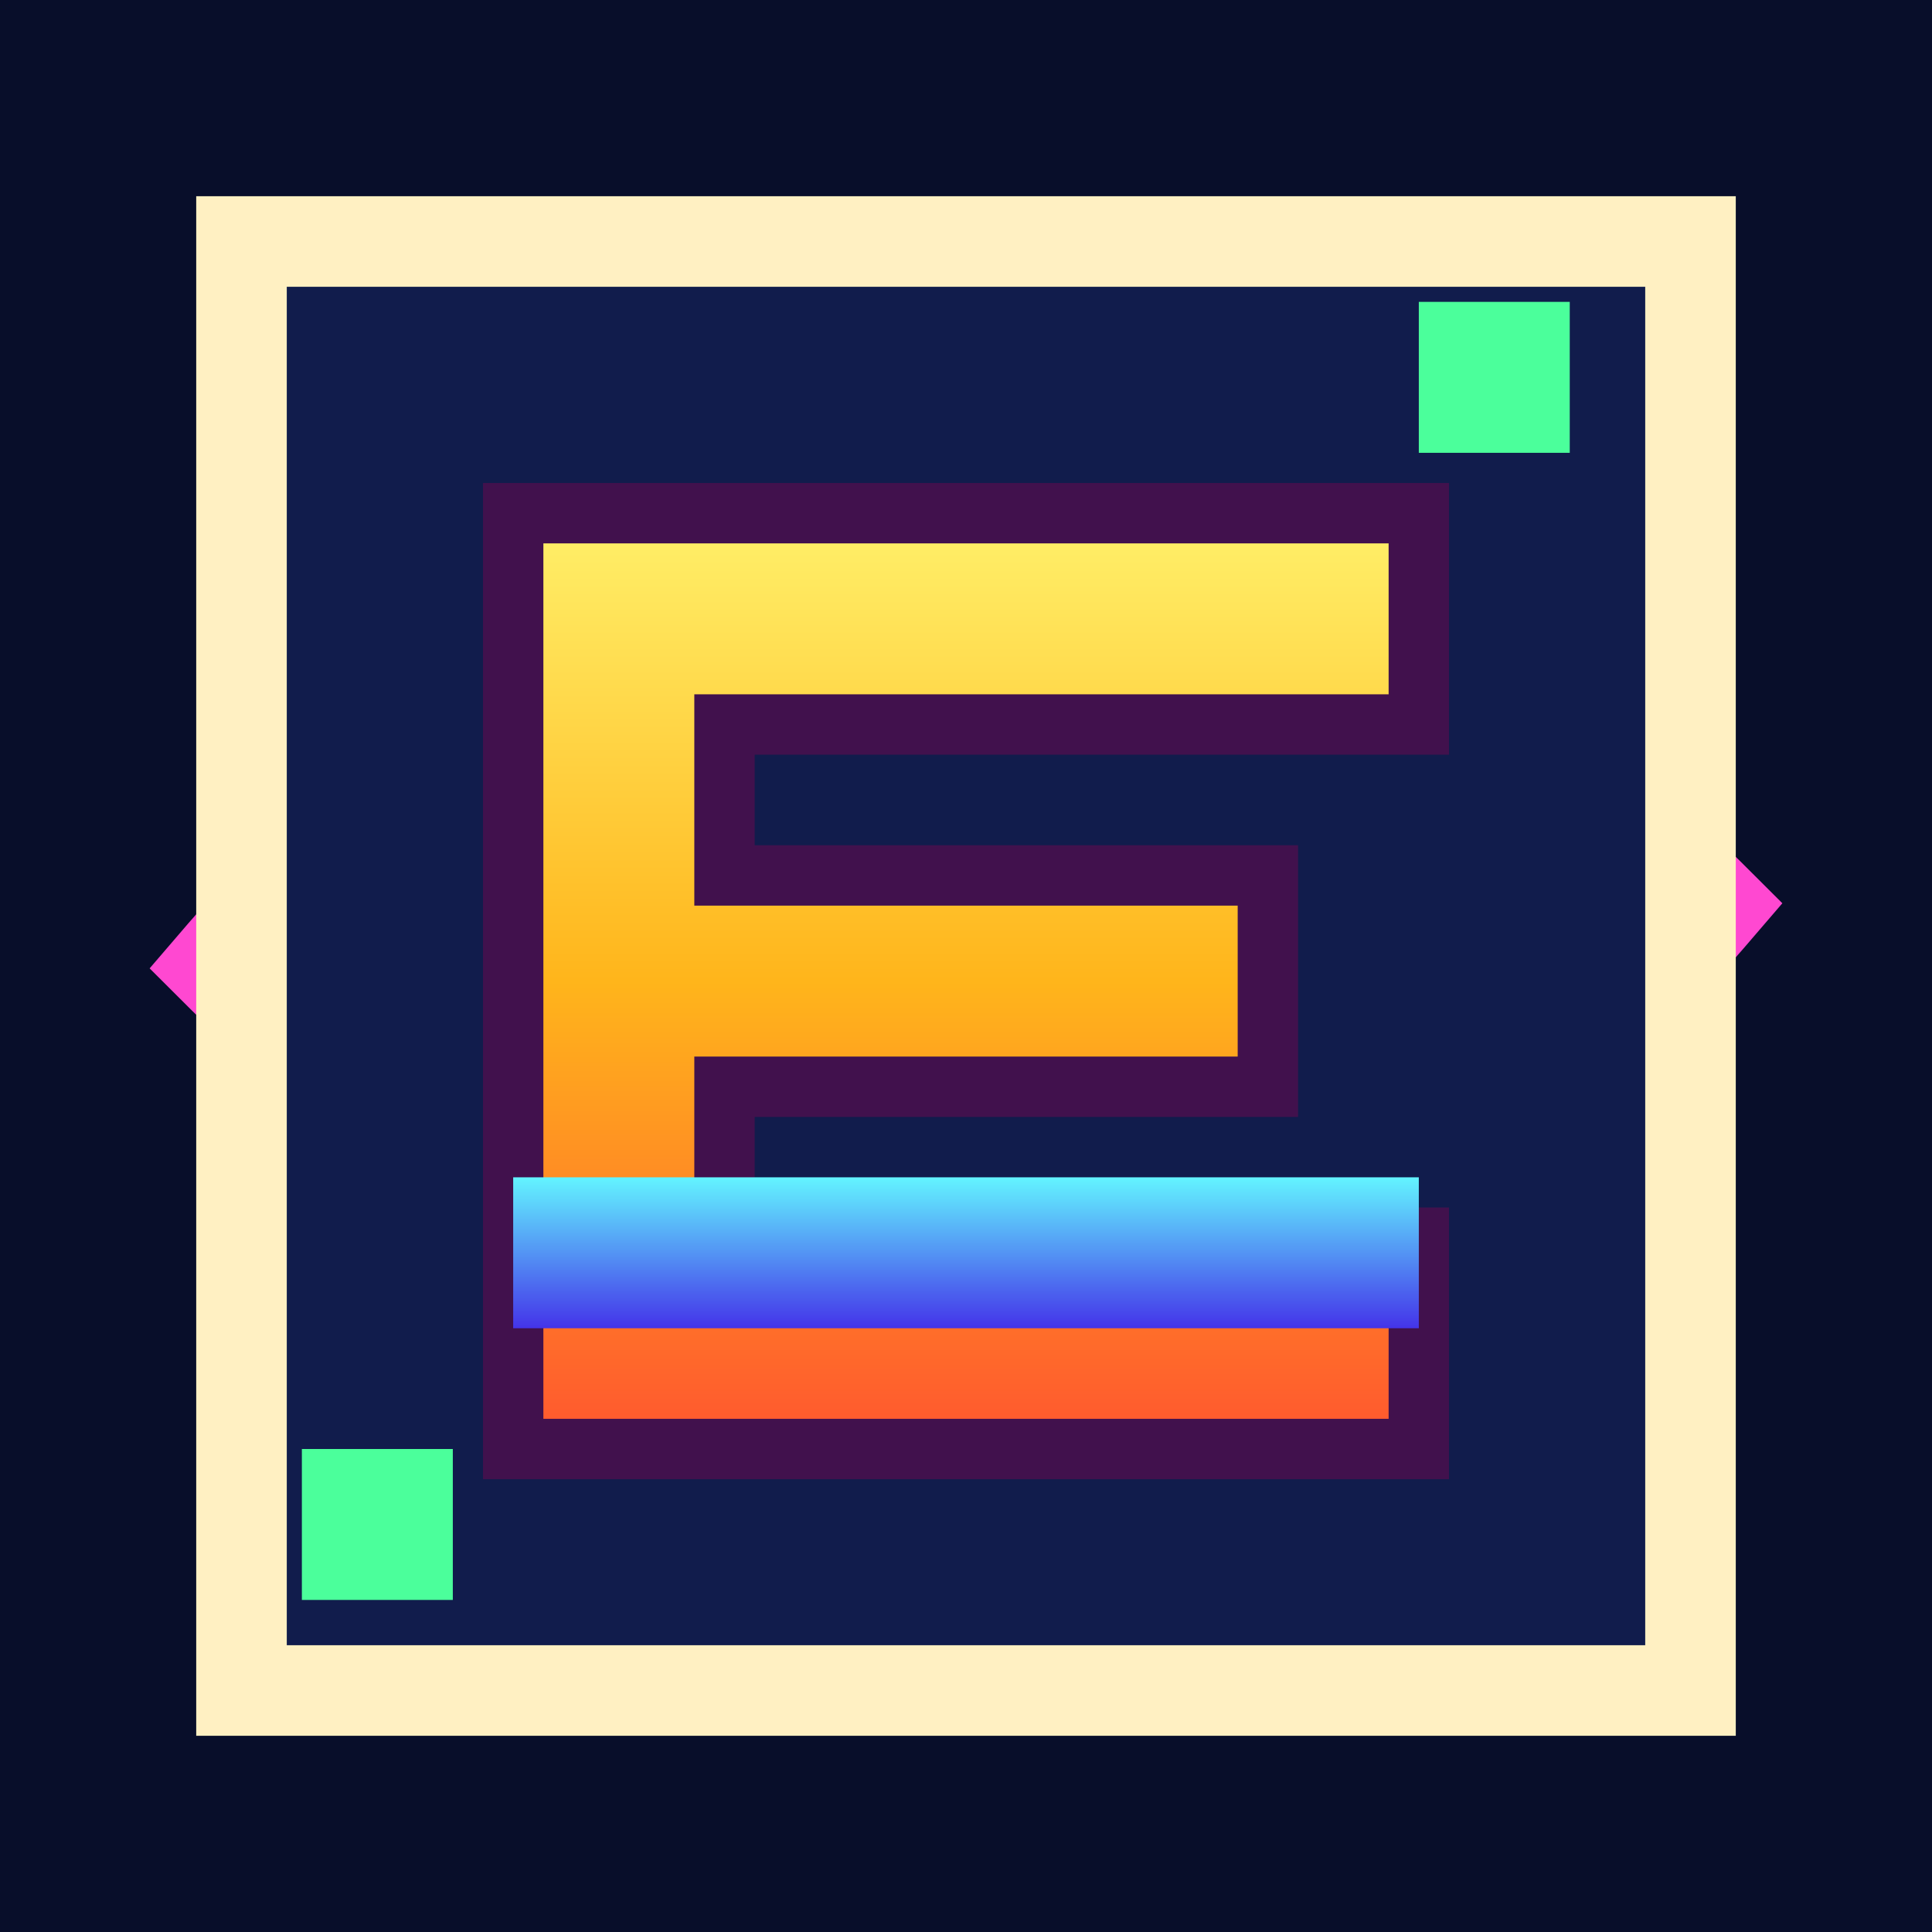
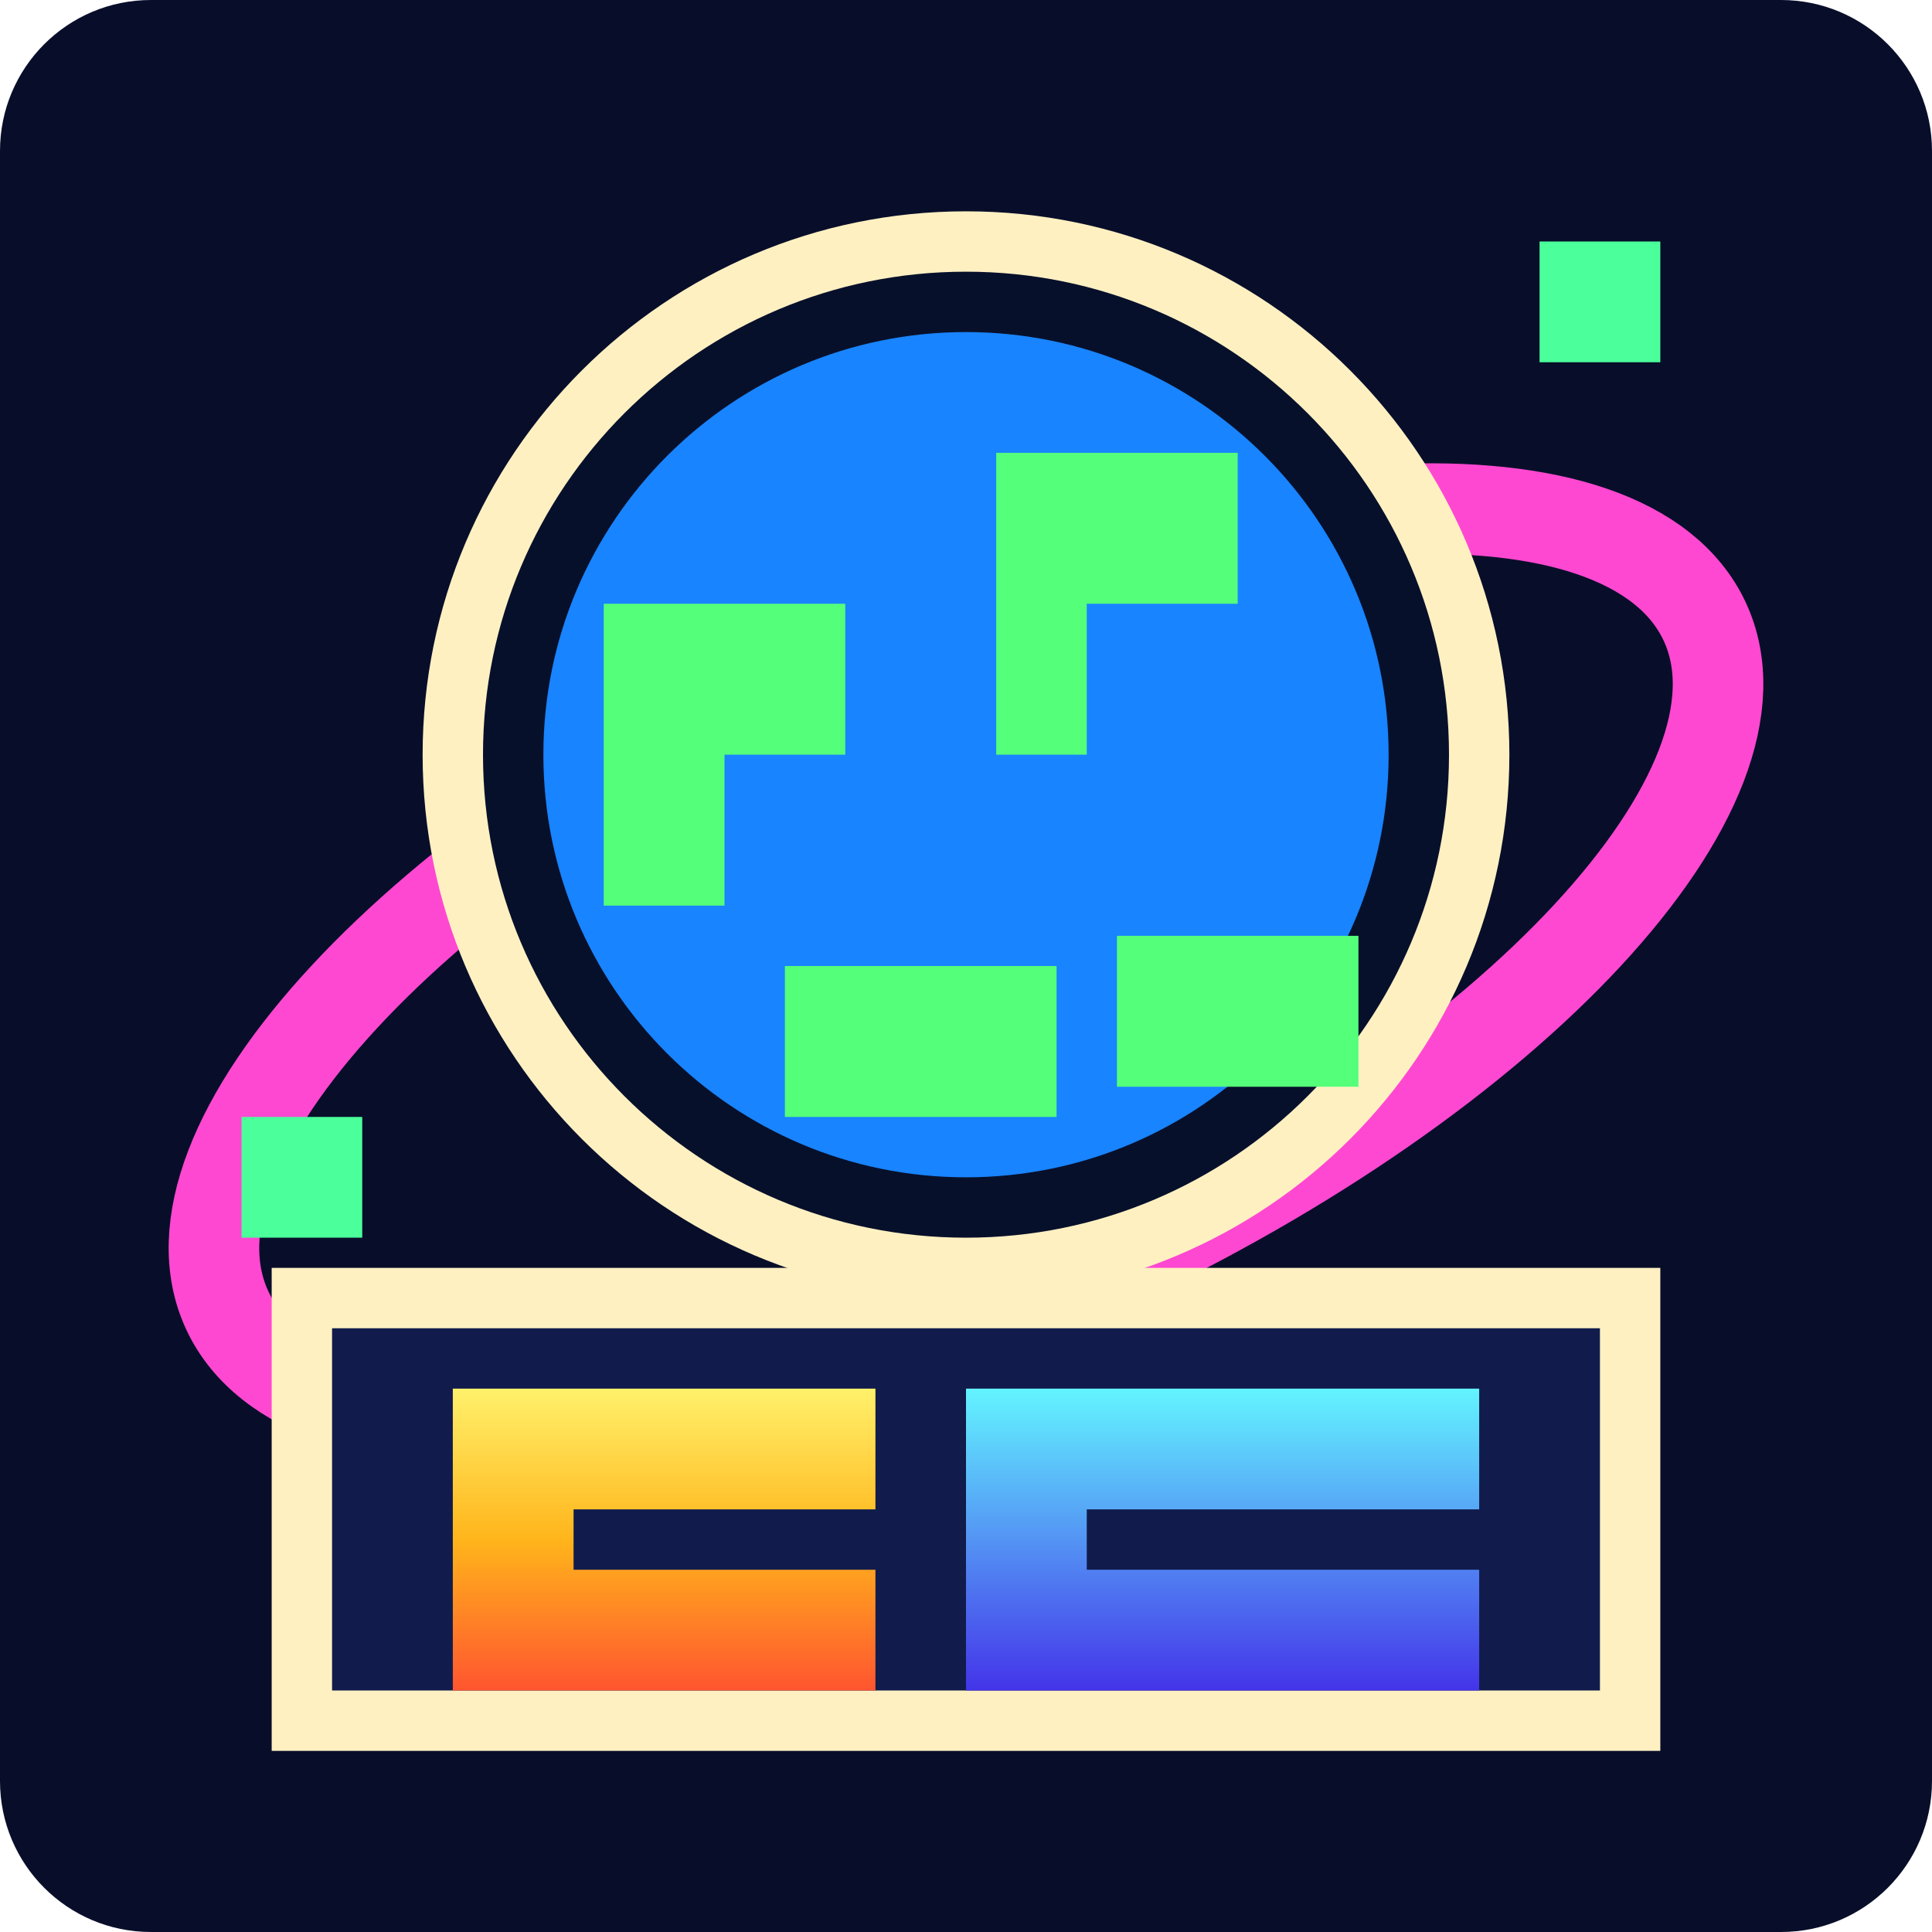
<svg xmlns="http://www.w3.org/2000/svg" viewBox="0 0 64 64">
  <defs>
-     <linearGradient id="g" x2="0" y2="1">
+     <linearGradient id="gold" x1="0" y1="0" x2="0" y2="1">
      <stop stop-color="#fff16b" />
      <stop offset=".5" stop-color="#ffb51b" />
      <stop offset="1" stop-color="#ff552f" />
    </linearGradient>
-     <linearGradient id="b" x2="0" y2="1">
+     <linearGradient id="blue" x1="0" y1="0" x2="0" y2="1">
      <stop stop-color="#63f4ff" />
      <stop offset="1" stop-color="#4434e9" />
    </linearGradient>
  </defs>
-   <rect width="64" height="64" fill="#080e2a" />
-   <path d="M7 32Q31 4 57 30Q33 58 7 32Z" fill="none" stroke="#ff48d1" stroke-width="3" />
-   <path d="M8 8h48v48H8z" fill="#111c4c" stroke="#fff0c2" stroke-width="3" />
-   <path d="M17 17h30v7H24v5h18v7H24v5h23v7H17z" fill="url(#g)" stroke="#41114d" stroke-width="2" />
-   <path d="M17 39h30v5H17z" fill="url(#b)" />
-   <path d="M47 10h5v5h-5zM10 48h5v5h-5z" fill="#4bff9b" />
+   <rect width="64" height="64" rx="5" fill="#080e2a" />
+   <ellipse cx="32" cy="32" rx="27" ry="11" fill="none" stroke="#ff48d1" stroke-width="3" transform="rotate(-25 32 32)" />
+   <circle cx="32" cy="25" r="17" fill="#07102b" stroke="#fff0c2" stroke-width="2" />
+   <circle cx="32" cy="25" r="14" fill="#1884ff" />
+   <path d="M20 20h8v5h-4v5h-4zm13-5h8v5h-5v5h-3zm-7 17h9v5h-9zm11-1h8v5h-8z" fill="#54ff7a" />
+   <path d="M10 43h44v14H10z" fill="#111c4c" stroke="#fff0c2" stroke-width="2" />
+   <path d="M15 46h14v4H19v2h10v4H15z" fill="url(#gold)" />
+   <path d="M32 46h17v4H36v2h13v4H32z" fill="url(#blue)" />
+   <path d="M51 8h4v4h-4zM8 37h4v4H8z" fill="#4bff9b" />
</svg>
